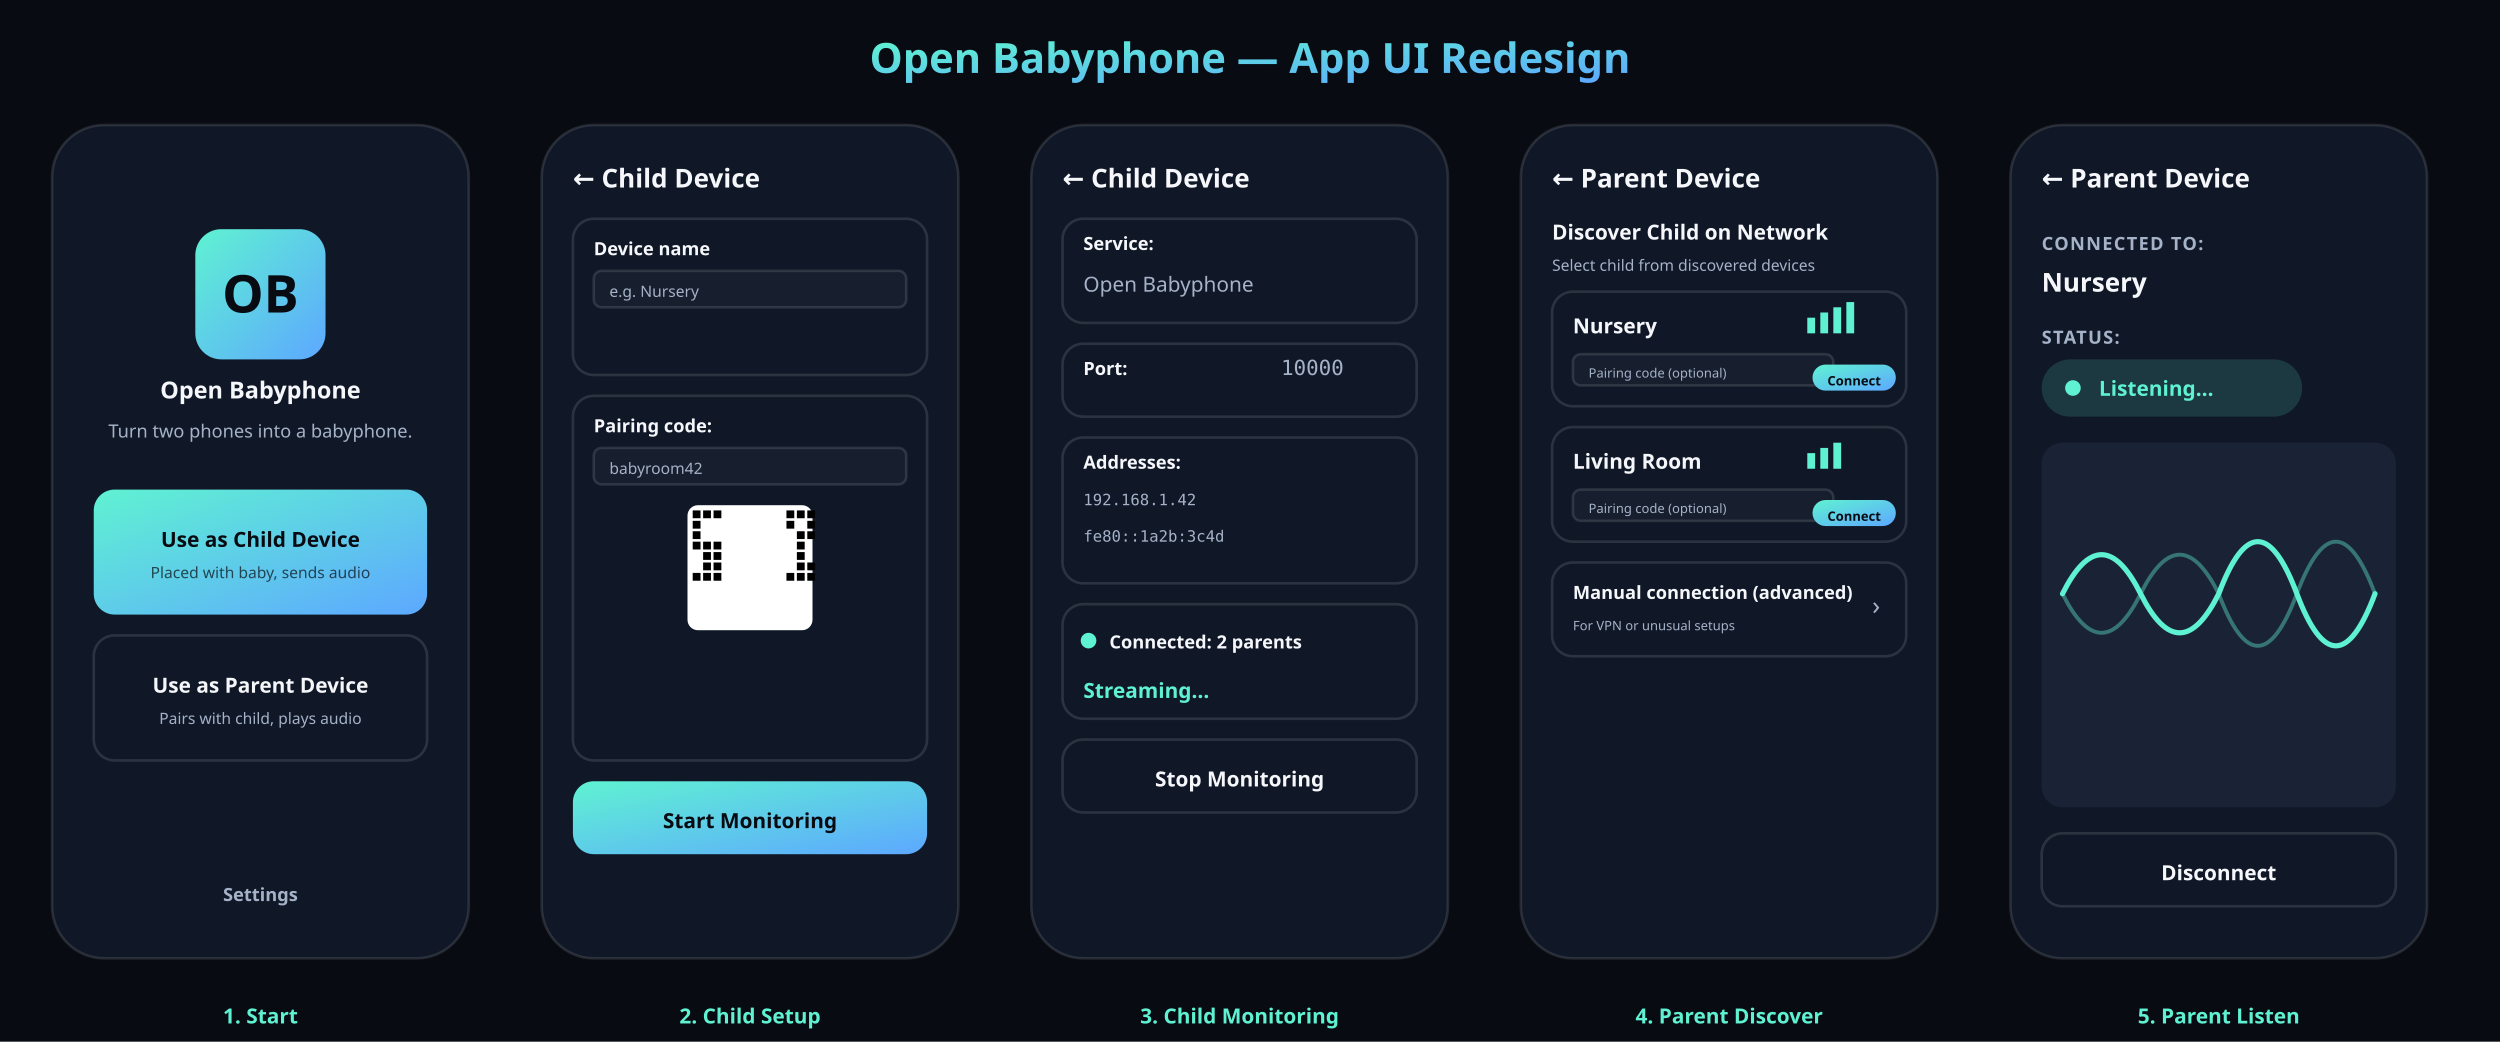
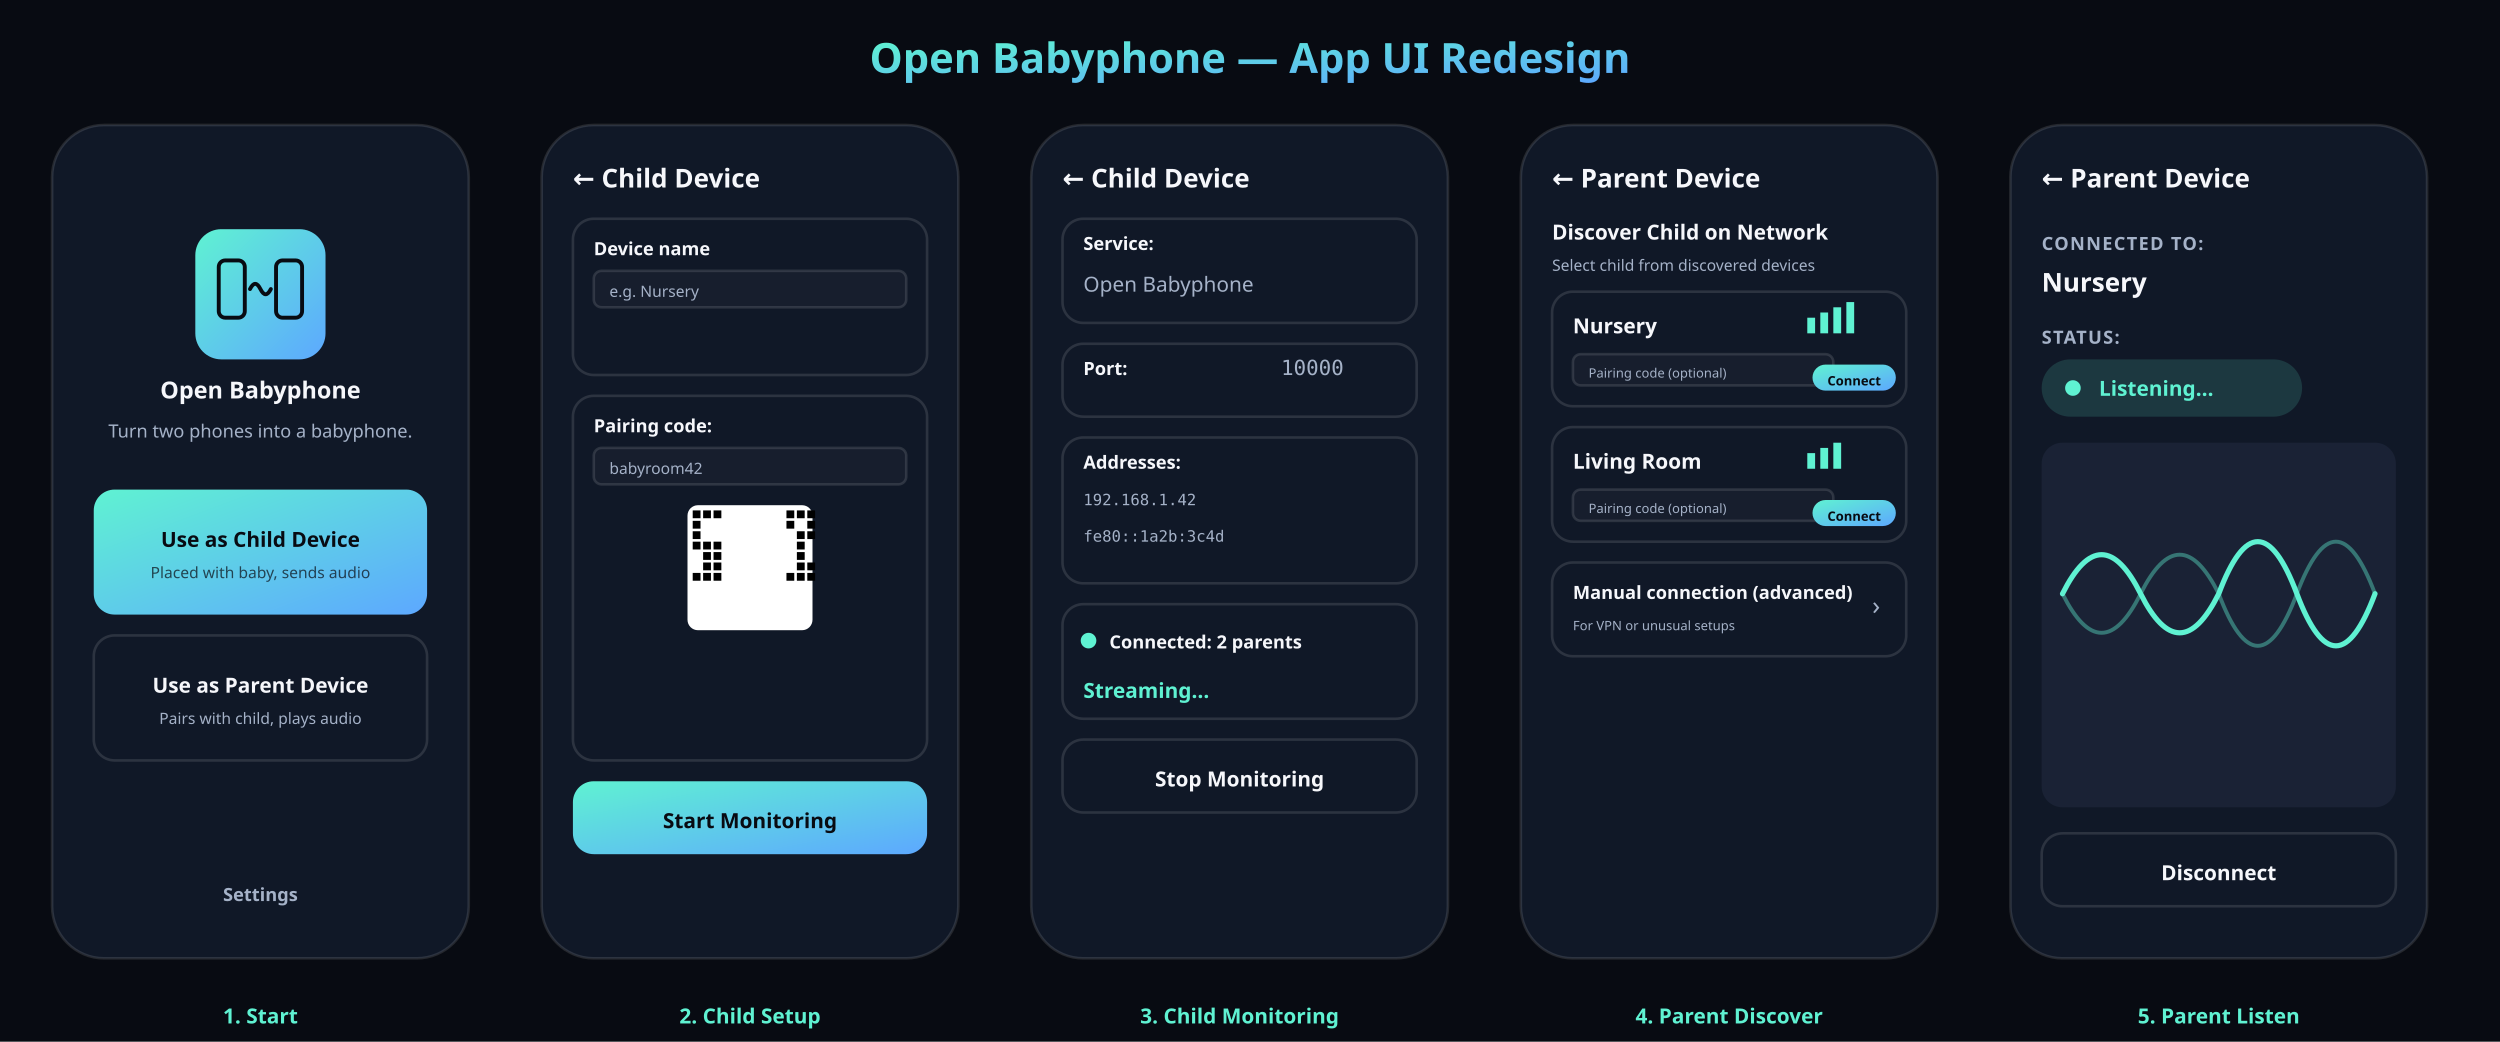
<svg xmlns="http://www.w3.org/2000/svg" width="960" height="400" viewBox="0 0 960 400" role="img" aria-labelledby="title desc">
  <defs>
    <linearGradient id="g" x1="0" y1="0" x2="1" y2="1">
      <stop offset="0%" stop-color="#5ff2d2" />
      <stop offset="100%" stop-color="#5da8ff" />
    </linearGradient>
  </defs>
  <rect width="960" height="400" fill="#080b12" />
  <text x="480" y="28" text-anchor="middle" font-family="ui-sans-serif, system-ui, sans-serif" font-size="16" font-weight="850" fill="url(#g)">Open Babyphone — App UI Redesign</text>
  <g transform="translate(20,48)">
    <rect width="160" height="320" rx="20" fill="#101827" stroke="rgba(255,255,255,0.12)" />
    <rect x="55" y="40" width="50" height="50" rx="10" fill="url(#g)" />
-     <text x="80" y="72" text-anchor="middle" font-family="sans-serif" font-size="20" font-weight="950" fill="#080b12">OB</text>
+     <rect x="64" y="52" width="10" height="22" rx="2.5" fill="none" stroke="#080b12" stroke-width="1.5" />
+     <rect x="86" y="52" width="10" height="22" rx="2.5" fill="none" stroke="#080b12" stroke-width="1.5" />
+     <path d="M76 63 Q78 59 80 63 T84 63" fill="none" stroke="#080b12" stroke-width="1.5" stroke-linecap="round" />
    <text x="80" y="105" text-anchor="middle" font-family="sans-serif" font-size="9" font-weight="800" fill="#f6f7fb">Open Babyphone</text>
    <text x="80" y="120" text-anchor="middle" font-family="sans-serif" font-size="7" fill="#a5b2c8">Turn two phones into a babyphone.</text>
    <rect x="16" y="140" width="128" height="48" rx="8" fill="url(#g)" />
    <text x="80" y="162" text-anchor="middle" font-family="sans-serif" font-size="8" font-weight="800" fill="#080b12">Use as Child Device</text>
    <text x="80" y="174" text-anchor="middle" font-family="sans-serif" font-size="6" fill="#080b12" opacity="0.7">Placed with baby, sends audio</text>
    <rect x="16" y="196" width="128" height="48" rx="8" fill="none" stroke="rgba(255,255,255,0.12)" />
    <text x="80" y="218" text-anchor="middle" font-family="sans-serif" font-size="8" font-weight="700" fill="#f6f7fb">Use as Parent Device</text>
    <text x="80" y="230" text-anchor="middle" font-family="sans-serif" font-size="6" fill="#a5b2c8">Pairs with child, plays audio</text>
    <text x="80" y="298" text-anchor="middle" font-family="sans-serif" font-size="7" font-weight="700" fill="#a5b2c8">Settings</text>
    <text x="80" y="345" text-anchor="middle" font-family="sans-serif" font-size="8" font-weight="700" fill="#5ff2d2">1. Start</text>
  </g>
  <g transform="translate(208,48)">
    <rect width="160" height="320" rx="20" fill="#101827" stroke="rgba(255,255,255,0.12)" />
    <text x="12" y="24" font-family="sans-serif" font-size="10" font-weight="850" fill="#f6f7fb">← Child Device</text>
    <rect x="12" y="36" width="136" height="60" rx="8" fill="none" stroke="rgba(255,255,255,0.12)" />
    <text x="20" y="50" font-family="sans-serif" font-size="7" font-weight="850" fill="#f6f7fb">Device name</text>
    <rect x="20" y="56" width="120" height="14" rx="3" fill="rgba(255,255,255,0.03)" stroke="rgba(255,255,255,0.12)" />
    <text x="26" y="66" font-family="sans-serif" font-size="6" fill="#a5b2c8">e.g. Nursery</text>
    <rect x="12" y="104" width="136" height="140" rx="8" fill="none" stroke="rgba(255,255,255,0.12)" />
    <text x="20" y="118" font-family="sans-serif" font-size="7" font-weight="850" fill="#f6f7fb">Pairing code:</text>
    <rect x="20" y="124" width="120" height="14" rx="3" fill="rgba(255,255,255,0.03)" stroke="rgba(255,255,255,0.12)" />
    <text x="26" y="134" font-family="sans-serif" font-size="6" fill="#a5b2c8">babyroom42</text>
    <rect x="56" y="146" width="48" height="48" rx="4" fill="#fff" />
    <g fill="#000">
      <rect x="58" y="148" width="3" height="3" />
      <rect x="62" y="148" width="3" height="3" />
      <rect x="66" y="148" width="3" height="3" />
      <rect x="94" y="148" width="3" height="3" />
      <rect x="98" y="148" width="3" height="3" />
      <rect x="102" y="148" width="3" height="3" />
      <rect x="58" y="152" width="3" height="3" />
      <rect x="94" y="152" width="3" height="3" />
      <rect x="102" y="152" width="3" height="3" />
      <rect x="58" y="156" width="3" height="3" />
      <rect x="98" y="156" width="3" height="3" />
      <rect x="102" y="156" width="3" height="3" />
      <rect x="58" y="160" width="3" height="3" />
      <rect x="62" y="160" width="3" height="3" />
      <rect x="66" y="160" width="3" height="3" />
      <rect x="98" y="160" width="3" height="3" />
      <rect x="62" y="164" width="3" height="3" />
      <rect x="66" y="164" width="3" height="3" />
      <rect x="98" y="164" width="3" height="3" />
      <rect x="62" y="168" width="3" height="3" />
      <rect x="66" y="168" width="3" height="3" />
      <rect x="98" y="168" width="3" height="3" />
      <rect x="102" y="168" width="3" height="3" />
      <rect x="58" y="172" width="3" height="3" />
      <rect x="62" y="172" width="3" height="3" />
      <rect x="66" y="172" width="3" height="3" />
      <rect x="94" y="172" width="3" height="3" />
      <rect x="98" y="172" width="3" height="3" />
      <rect x="102" y="172" width="3" height="3" />
    </g>
    <rect x="12" y="252" width="136" height="28" rx="8" fill="url(#g)" />
    <text x="80" y="270" text-anchor="middle" font-family="sans-serif" font-size="8" font-weight="850" fill="#080b12">Start Monitoring</text>
    <text x="80" y="345" text-anchor="middle" font-family="sans-serif" font-size="8" font-weight="700" fill="#5ff2d2">2. Child Setup</text>
  </g>
  <g transform="translate(396,48)">
    <rect width="160" height="320" rx="20" fill="#101827" stroke="rgba(255,255,255,0.12)" />
    <text x="12" y="24" font-family="sans-serif" font-size="10" font-weight="850" fill="#f6f7fb">← Child Device</text>
    <rect x="12" y="36" width="136" height="40" rx="8" fill="none" stroke="rgba(255,255,255,0.12)" />
    <text x="20" y="48" font-family="sans-serif" font-size="7" font-weight="850" fill="#f6f7fb">Service:</text>
    <text x="20" y="64" font-family="sans-serif" font-size="8" fill="#a5b2c8">Open Babyphone</text>
    <rect x="12" y="84" width="136" height="28" rx="8" fill="none" stroke="rgba(255,255,255,0.12)" />
    <text x="20" y="96" font-family="sans-serif" font-size="7" font-weight="850" fill="#f6f7fb">Port:</text>
    <text x="120" y="96" text-anchor="end" font-family="monospace" font-size="8" fill="#a5b2c8">10000</text>
    <rect x="12" y="120" width="136" height="56" rx="8" fill="none" stroke="rgba(255,255,255,0.12)" />
    <text x="20" y="132" font-family="sans-serif" font-size="7" font-weight="850" fill="#f6f7fb">Addresses:</text>
    <text x="20" y="146" font-family="monospace" font-size="6" fill="#a5b2c8">192.168.1.42</text>
    <text x="20" y="160" font-family="monospace" font-size="6" fill="#a5b2c8">fe80::1a2b:3c4d</text>
    <rect x="12" y="184" width="136" height="44" rx="8" fill="none" stroke="rgba(255,255,255,0.12)" />
    <circle cx="22" cy="198" r="3" fill="#5ff2d2" />
    <text x="30" y="201" font-family="sans-serif" font-size="7" font-weight="700" fill="#f6f7fb">Connected: 2 parents</text>
    <text x="20" y="220" font-family="sans-serif" font-size="8" font-weight="700" fill="#5ff2d2">Streaming...</text>
    <rect x="12" y="236" width="136" height="28" rx="8" fill="none" stroke="rgba(255,255,255,0.12)" />
    <text x="80" y="254" text-anchor="middle" font-family="sans-serif" font-size="8" font-weight="700" fill="#f6f7fb">Stop Monitoring</text>
    <text x="80" y="345" text-anchor="middle" font-family="sans-serif" font-size="8" font-weight="700" fill="#5ff2d2">3. Child Monitoring</text>
  </g>
  <g transform="translate(584,48)">
    <rect width="160" height="320" rx="20" fill="#101827" stroke="rgba(255,255,255,0.12)" />
    <text x="12" y="24" font-family="sans-serif" font-size="10" font-weight="850" fill="#f6f7fb">← Parent Device</text>
    <text x="12" y="44" font-family="sans-serif" font-size="8" font-weight="850" fill="#f6f7fb">Discover Child on Network</text>
    <text x="12" y="56" font-family="sans-serif" font-size="6" fill="#a5b2c8">Select child from discovered devices</text>
    <rect x="12" y="64" width="136" height="44" rx="8" fill="none" stroke="rgba(255,255,255,0.12)" />
    <text x="20" y="80" font-family="sans-serif" font-size="8" font-weight="700" fill="#f6f7fb">Nursery</text>
    <rect x="110" y="74" width="3" height="6" fill="#5ff2d2" />
    <rect x="115" y="72" width="3" height="8" fill="#5ff2d2" />
    <rect x="120" y="70" width="3" height="10" fill="#5ff2d2" />
    <rect x="125" y="68" width="3" height="12" fill="#5ff2d2" />
    <rect x="20" y="88" width="100" height="12" rx="3" fill="rgba(255,255,255,0.03)" stroke="rgba(255,255,255,0.12)" />
    <text x="26" y="97" font-family="sans-serif" font-size="5" fill="#a5b2c8">Pairing code (optional)</text>
    <rect x="112" y="92" width="32" height="10" rx="5" fill="url(#g)" />
    <text x="128" y="100" text-anchor="middle" font-family="sans-serif" font-size="5" font-weight="800" fill="#080b12">Connect</text>
    <rect x="12" y="116" width="136" height="44" rx="8" fill="none" stroke="rgba(255,255,255,0.12)" />
    <text x="20" y="132" font-family="sans-serif" font-size="8" font-weight="700" fill="#f6f7fb">Living Room</text>
    <rect x="110" y="126" width="3" height="6" fill="#5ff2d2" />
    <rect x="115" y="124" width="3" height="8" fill="#5ff2d2" />
    <rect x="120" y="122" width="3" height="10" fill="#5ff2d2" />
    <rect x="20" y="140" width="100" height="12" rx="3" fill="rgba(255,255,255,0.03)" stroke="rgba(255,255,255,0.12)" />
    <text x="26" y="149" font-family="sans-serif" font-size="5" fill="#a5b2c8">Pairing code (optional)</text>
    <rect x="112" y="144" width="32" height="10" rx="5" fill="url(#g)" />
    <text x="128" y="152" text-anchor="middle" font-family="sans-serif" font-size="5" font-weight="800" fill="#080b12">Connect</text>
    <rect x="12" y="168" width="136" height="36" rx="8" fill="none" stroke="rgba(255,255,255,0.12)" />
    <text x="20" y="182" font-family="sans-serif" font-size="7" font-weight="850" fill="#f6f7fb">Manual connection (advanced)</text>
    <text x="20" y="194" font-family="sans-serif" font-size="5" fill="#a5b2c8">For VPN or unusual setups</text>
    <text x="138" y="188" text-anchor="end" font-family="sans-serif" font-size="10" fill="#a5b2c8">›</text>
    <text x="80" y="345" text-anchor="middle" font-family="sans-serif" font-size="8" font-weight="700" fill="#5ff2d2">4. Parent Discover</text>
  </g>
  <g transform="translate(772,48)">
    <rect width="160" height="320" rx="20" fill="#101827" stroke="rgba(255,255,255,0.12)" />
    <text x="12" y="24" font-family="sans-serif" font-size="10" font-weight="850" fill="#f6f7fb">← Parent Device</text>
    <text x="12" y="48" font-family="sans-serif" font-size="7" font-weight="700" fill="#a5b2c8" letter-spacing="0.5">CONNECTED TO:</text>
    <text x="12" y="64" font-family="sans-serif" font-size="10" font-weight="800" fill="#f6f7fb">Nursery</text>
    <text x="12" y="84" font-family="sans-serif" font-size="7" font-weight="700" fill="#a5b2c8" letter-spacing="0.5">STATUS:</text>
    <rect x="12" y="90" width="100" height="22" rx="11" fill="rgba(95,242,210,0.15)" />
    <circle cx="24" cy="101" r="3" fill="#5ff2d2" />
    <text x="34" y="104" font-family="sans-serif" font-size="8" font-weight="700" fill="#5ff2d2">Listening...</text>
    <rect x="12" y="122" width="136" height="140" rx="8" fill="#1a2235" />
    <path d="M20,180 Q35,150 50,180 T80,180 Q95,140 110,180 T140,180" stroke="#5ff2d2" stroke-width="2" fill="none" stroke-linecap="round" />
    <path d="M20,180 Q35,210 50,180 T80,180 Q95,220 110,180 T140,180" stroke="#5ff2d2" stroke-width="1.5" fill="none" opacity="0.4" stroke-linecap="round" />
    <rect x="12" y="272" width="136" height="28" rx="8" fill="none" stroke="rgba(255,255,255,0.12)" />
    <text x="80" y="290" text-anchor="middle" font-family="sans-serif" font-size="8" font-weight="700" fill="#f6f7fb">Disconnect</text>
    <text x="80" y="345" text-anchor="middle" font-family="sans-serif" font-size="8" font-weight="700" fill="#5ff2d2">5. Parent Listen</text>
  </g>
</svg>
